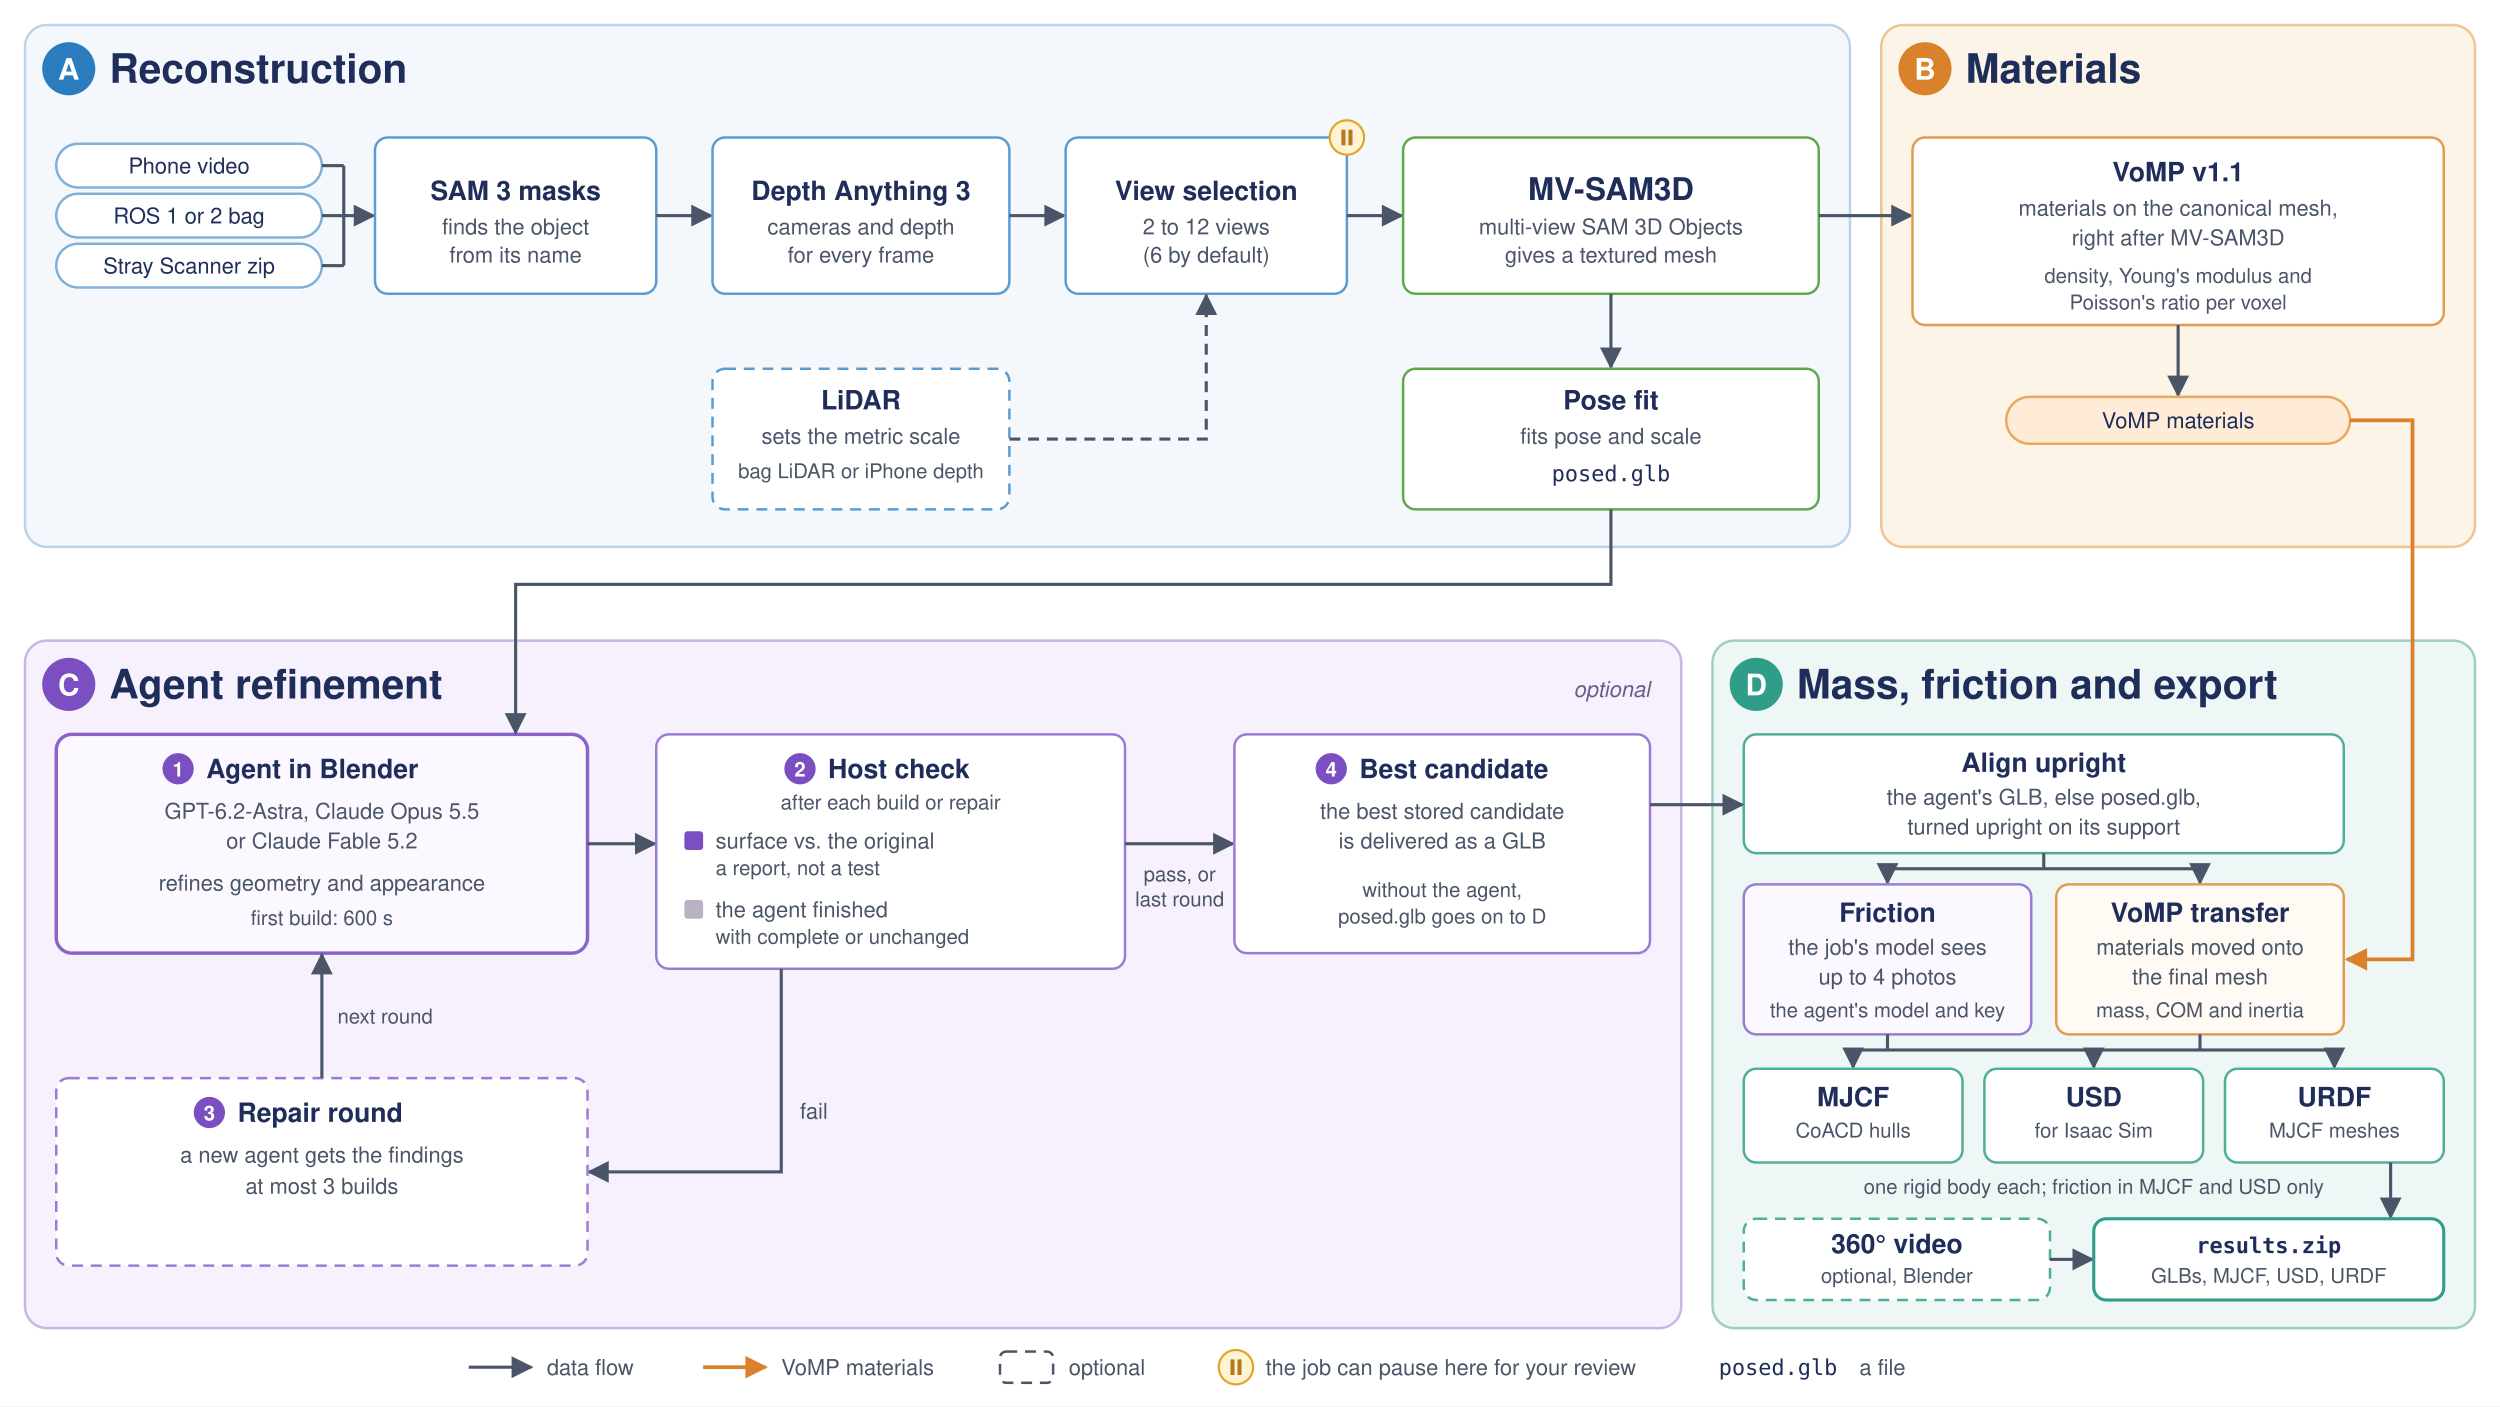
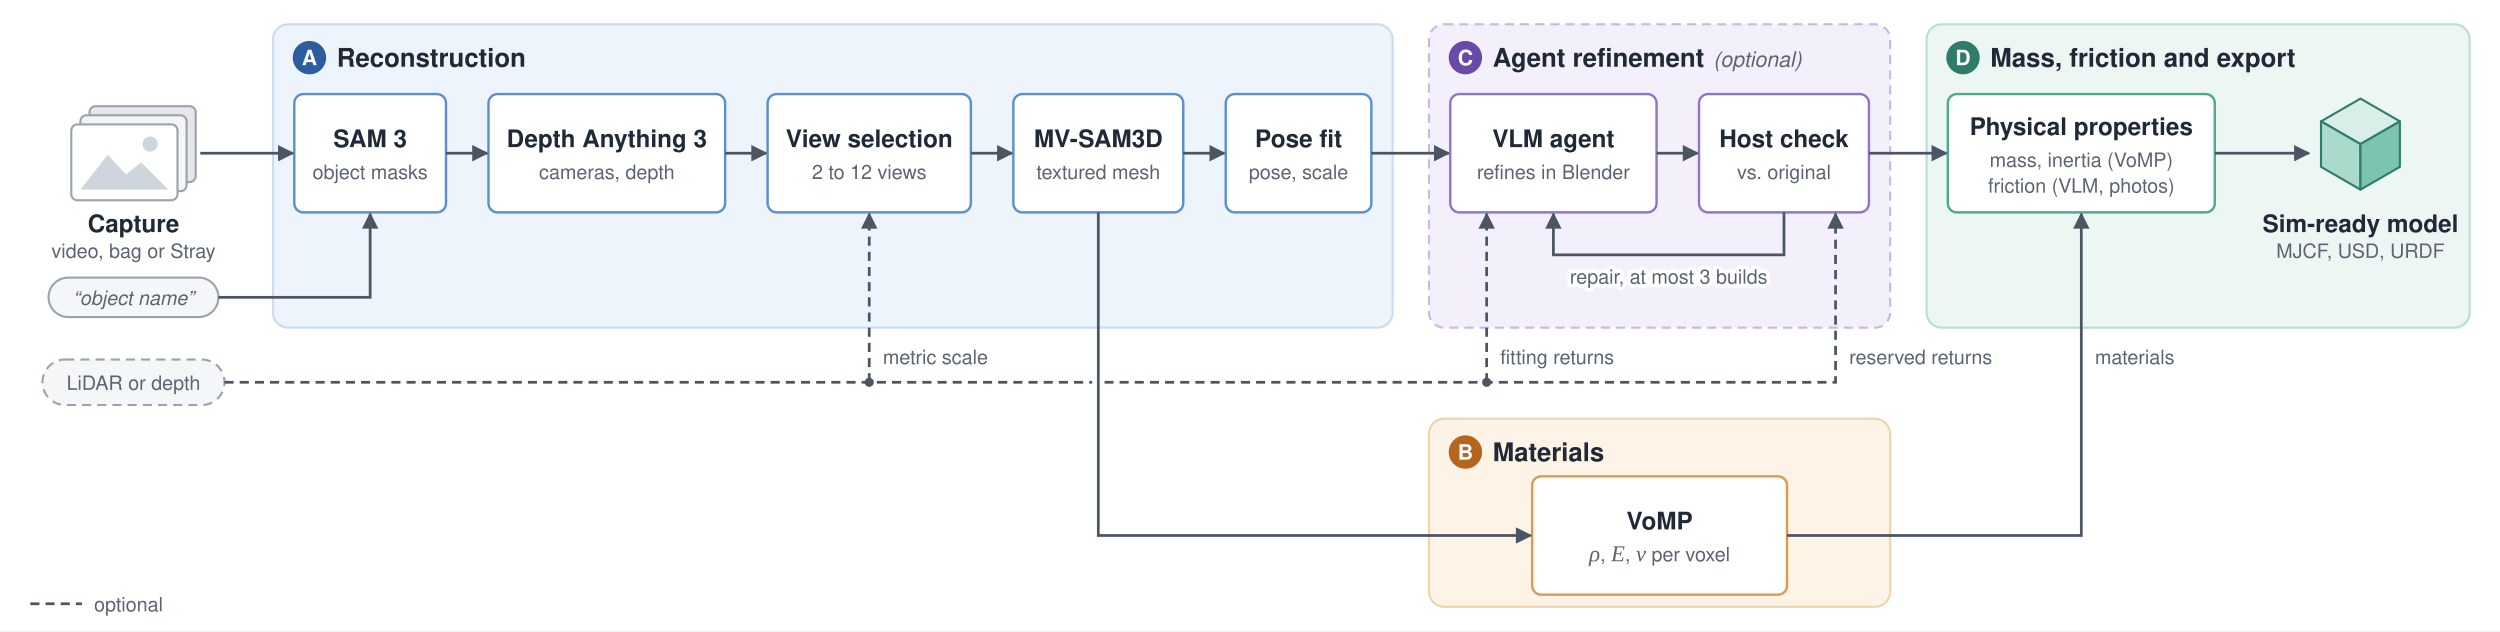
- <svg xmlns="http://www.w3.org/2000/svg" xmlns:xlink="http://www.w3.org/1999/xlink" viewBox="0 0 1600 900" width="1600" height="900" role="img" aria-labelledby="title desc">
+ <svg xmlns="http://www.w3.org/2000/svg" viewBox="0 0 1648 416" width="1648" height="416" role="img" aria-labelledby="title desc">
  <defs>
    <style>
-       text { font-family: Helvetica, Arial, "Liberation Sans", sans-serif; fill: #1f2d5a; }
-       .t1 { font-size: 26px; font-weight: 700; }
-       .t2 { font-size: 20px; font-weight: 700; }
-       .bt { font-size: 17px; font-weight: 700; }
-       .bs { font-size: 14px; fill: #4a5568; }
-       .xs { font-size: 13px; fill: #4a5568; }
-       .tag { font-size: 14px; fill: #6b5a8a; font-style: italic; }
-       .ch { font-size: 14px; }
-       .mono { font-family: Menlo, Consolas, "DejaVu Sans Mono", monospace; font-size: 14px; }
-       .lt { font-size: 14px; fill: #4a5568; }
-       .badge { font-size: 19px; font-weight: 700; fill: #ffffff; }
-       .num { font-size: 13px; font-weight: 700; fill: #ffffff; }
-       .halo { paint-order: stroke; stroke-width: 6px; stroke-linejoin: round; }
+       text { font-family: Helvetica, Arial, "Liberation Sans", sans-serif; fill: #1f2937; }
+       .pt { font-size: 17px; font-weight: 700; }
+       .note { font-size: 14px; font-weight: 400; font-style: italic; fill: #5b6472; }
+       .bt { font-size: 16px; font-weight: 700; }
+       .bs { font-size: 13px; fill: #5b6472; }
+       .lab { font-size: 13px; fill: #5b6472; }
+       .badge { font-size: 14px; font-weight: 700; fill: #ffffff; }
+       .m { font-family: "Times New Roman", Times, serif; font-style: italic; font-size: 15px; }
      .c { text-anchor: middle; }
+       .halo { paint-order: stroke; stroke: #ffffff; stroke-width: 5px; stroke-linejoin: round; }
      .box { fill: #ffffff; stroke-width: 1.6; }
-       .flow { fill: none; stroke: #4a5568; stroke-width: 2; }
-       .mat { fill: none; stroke: #d9822b; stroke-width: 2.4; }
-       .dash { stroke-dasharray: 7 5; }
+       .flow { fill: none; stroke: #4b5563; stroke-width: 1.8; }
+       .dash { stroke-dasharray: 6 4; }
    </style>
-     <marker id="ah" viewBox="0 0 10 10" refX="9" refY="5" markerWidth="7" markerHeight="7" orient="auto-start-reverse">
-       <path d="M0,0 L10,5 L0,10 z" fill="#4a5568" />
+     <marker id="ah" viewBox="0 0 10 10" refX="9" refY="5" markerWidth="6" markerHeight="6" orient="auto-start-reverse">
+       <path d="M0,0 L10,5 L0,10 z" fill="#4b5563" />
    </marker>
-     <marker id="am" viewBox="0 0 10 10" refX="9" refY="5" markerWidth="6" markerHeight="6" orient="auto-start-reverse">
-       <path d="M0,0 L10,5 L0,10 z" fill="#d9822b" />
-     </marker>
-     <g id="pause">
-       <rect x="0" y="0" width="22" height="22" rx="11" fill="#fff3d4" stroke="#e0a526" stroke-width="1.4" />
-       <rect x="7.5" y="6" width="2.6" height="10" fill="#b7791f" />
-       <rect x="12" y="6" width="2.6" height="10" fill="#b7791f" />
-     </g>
  </defs>
-   <rect x="0" y="0" width="1600" height="900" fill="#ffffff" />
-   <rect x="16" y="16" width="1168" height="334" rx="14" fill="#f4f8fc" stroke="#b9d3ea" stroke-width="1.6" />
-   <circle cx="44" cy="44" r="17" fill="#2b7bbf" />
-   <text class="badge c" x="44" y="51">A</text>
-   <text class="t1" x="70" y="53">Reconstruction</text>
-   <rect x="36" y="92" width="170" height="28" rx="14" class="box" stroke="#7fb0da" />
-   <text class="ch c" x="121" y="111">Phone video</text>
-   <rect x="36" y="124" width="170" height="28" rx="14" class="box" stroke="#7fb0da" />
-   <text class="ch c" x="121" y="143">ROS 1 or 2 bag</text>
-   <rect x="36" y="156" width="170" height="28" rx="14" class="box" stroke="#7fb0da" />
-   <text class="ch c" x="121" y="175">Stray Scanner zip</text>
-   <path class="flow" d="M206,106 H220 M206,138 H220 M206,170 H220 M220,106 V170" />
-   <path class="flow" d="M220,138 H239" marker-end="url(#ah)" />
-   <rect x="240" y="88" width="180" height="100" rx="8" class="box" stroke="#5b9bd1" />
-   <text class="bt c" x="330" y="128">SAM 3 masks</text>
-   <text class="bs c" x="330" y="150">finds the object</text>
-   <text class="bs c" x="330" y="168">from its name</text>
-   <path class="flow" d="M420,138 H455" marker-end="url(#ah)" />
-   <rect x="456" y="88" width="190" height="100" rx="8" class="box" stroke="#5b9bd1" />
-   <text class="bt c" x="551" y="128">Depth Anything 3</text>
-   <text class="bs c" x="551" y="150">cameras and depth</text>
-   <text class="bs c" x="551" y="168">for every frame</text>
-   <path class="flow" d="M646,138 H681" marker-end="url(#ah)" />
-   <rect x="682" y="88" width="180" height="100" rx="8" class="box" stroke="#5b9bd1" />
-   <text class="bt c" x="772" y="128">View selection</text>
-   <text class="bs c" x="772" y="150">2 to 12 views</text>
-   <text class="bs c" x="772" y="168">(6 by default)</text>
-   <use href="#pause" xlink:href="#pause" x="851" y="77" />
-   <path class="flow" d="M862,138 H897" marker-end="url(#ah)" />
-   <rect x="898" y="88" width="266" height="100" rx="8" class="box" stroke="#5fa94d" />
-   <text class="t2 c" x="1031" y="128">MV-SAM3D</text>
-   <text class="bs c" x="1031" y="150">multi-view SAM 3D Objects</text>
-   <text class="bs c" x="1031" y="168">gives a textured mesh</text>
-   <rect x="456" y="236" width="190" height="90" rx="8" class="box dash" stroke="#5b9bd1" />
-   <text class="bt c" x="551" y="262">LiDAR</text>
-   <text class="bs c" x="551" y="284">sets the metric scale</text>
-   <text class="xs c" x="551" y="306">bag LiDAR or iPhone depth</text>
-   <path class="flow dash" d="M646,281 H772 V189" marker-end="url(#ah)" />
-   <path class="flow" d="M1031,188 V235" marker-end="url(#ah)" />
-   <rect x="898" y="236" width="266" height="90" rx="8" class="box" stroke="#5fa94d" />
-   <text class="bt c" x="1031" y="262">Pose fit</text>
-   <text class="bs c" x="1031" y="284">fits pose and scale</text>
-   <text class="mono c" x="1031" y="308">posed.glb</text>
-   <rect x="1204" y="16" width="380" height="334" rx="14" fill="#fdf4e8" stroke="#efc591" stroke-width="1.6" />
-   <circle cx="1232" cy="44" r="17" fill="#d9822b" />
-   <text class="badge c" x="1232" y="51">B</text>
-   <text class="t1" x="1258" y="53">Materials</text>
-   <path class="flow" d="M1164,138 H1223" marker-end="url(#ah)" />
-   <rect x="1224" y="88" width="340" height="120" rx="8" class="box" stroke="#e39b4f" />
-   <text class="bt c" x="1394" y="116">VoMP v1.1</text>
-   <text class="bs c" x="1394" y="138">materials on the canonical mesh,</text>
-   <text class="bs c" x="1394" y="157">right after MV-SAM3D</text>
-   <text class="xs c" x="1394" y="181">density, Young's modulus and</text>
-   <text class="xs c" x="1394" y="198">Poisson's ratio per voxel</text>
-   <path class="flow" d="M1394,208 V253" marker-end="url(#ah)" />
-   <rect x="1284" y="254" width="220" height="30" rx="15" fill="#ffecd6" stroke="#e9a95c" stroke-width="1.6" />
-   <text class="ch c" x="1394" y="274">VoMP materials</text>
-   <rect x="16" y="410" width="1060" height="440" rx="14" fill="#f6f1fc" stroke="#cbb5e8" stroke-width="1.6" />
-   <circle cx="44" cy="438" r="17" fill="#7b4fc2" />
-   <text class="badge c" x="44" y="445">C</text>
-   <text class="t1" x="70" y="447">Agent refinement</text>
-   <text class="tag" x="1056" y="446" text-anchor="end">optional</text>
-   <rect x="36" y="470" width="340" height="140" rx="10" fill="#fbf8ff" stroke="#8a63c9" stroke-width="2.2" />
-   <circle cx="114" cy="492" r="10" fill="#7b4fc2" />
-   <text class="num c" x="114" y="497">1</text>
-   <text class="bt" x="132" y="498">Agent in Blender</text>
-   <text class="bs c" x="206" y="524">GPT-6.2-Astra, Claude Opus 5.5</text>
-   <text class="bs c" x="206" y="543">or Claude Fable 5.2</text>
-   <text class="bs c" x="206" y="570">refines geometry and appearance</text>
-   <text class="xs c" x="206" y="592">first build: 600 s</text>
-   <path class="flow" d="M376,540 H419" marker-end="url(#ah)" />
-   <rect x="420" y="470" width="300" height="150" rx="8" class="box" stroke="#9b7bd4" />
-   <circle cx="512" cy="492" r="10" fill="#7b4fc2" />
-   <text class="num c" x="512" y="497">2</text>
-   <text class="bt" x="530" y="498">Host check</text>
-   <text class="xs c" x="570" y="518">after each build or repair</text>
-   <rect x="438" y="532" width="12" height="12" rx="2" fill="#7b4fc2" />
-   <text class="lt" x="458" y="543">surface vs. the original</text>
-   <text class="xs" x="458" y="560">a report, not a test</text>
-   <rect x="438" y="576" width="12" height="12" rx="2" fill="#b8b2c4" />
-   <text class="lt" x="458" y="587">the agent finished</text>
-   <text class="xs" x="458" y="604">with complete or unchanged</text>
-   <path class="flow" d="M500,620 V750 H377" marker-end="url(#ah)" />
-   <text class="bs halo" x="512" y="716" stroke="#f6f1fc">fail</text>
-   <rect x="36" y="690" width="340" height="120" rx="8" class="box dash" stroke="#9b7bd4" />
-   <circle cx="134" cy="712" r="10" fill="#7b4fc2" />
-   <text class="num c" x="134" y="717">3</text>
-   <text class="bt" x="152" y="718">Repair round</text>
-   <text class="bs c" x="206" y="744">a new agent gets the findings</text>
-   <text class="bs c" x="206" y="764">at most 3 builds</text>
-   <path class="flow" d="M206,690 V611" marker-end="url(#ah)" />
-   <text class="xs halo" x="216" y="655" stroke="#f6f1fc">next round</text>
-   <path class="flow" d="M720,540 H789" marker-end="url(#ah)" />
-   <text class="xs c halo" x="755" y="564" stroke="#f6f1fc">pass, or</text>
-   <text class="xs c halo" x="755" y="580" stroke="#f6f1fc">last round</text>
-   <rect x="790" y="470" width="266" height="140" rx="8" class="box" stroke="#9b7bd4" />
-   <circle cx="852" cy="492" r="10" fill="#7b4fc2" />
-   <text class="num c" x="852" y="497">4</text>
-   <text class="bt" x="870" y="498">Best candidate</text>
-   <text class="bs c" x="923" y="524">the best stored candidate</text>
-   <text class="bs c" x="923" y="543">is delivered as a GLB</text>
-   <text class="xs c" x="923" y="574">without the agent,</text>
-   <text class="xs c" x="923" y="591">posed.glb goes on to D</text>
-   <rect x="1096" y="410" width="488" height="440" rx="14" fill="#eef7f5" stroke="#9ccfc2" stroke-width="1.6" />
-   <circle cx="1124" cy="438" r="17" fill="#2f9e88" />
-   <text class="badge c" x="1124" y="445">D</text>
-   <text class="t1" x="1150" y="447">Mass, friction and export</text>
-   <rect x="1116" y="470" width="384" height="76" rx="8" class="box" stroke="#4fae98" />
-   <text class="bt c" x="1308" y="494">Align upright</text>
-   <text class="bs c" x="1308" y="515">the agent's GLB, else posed.glb,</text>
-   <text class="bs c" x="1308" y="534">turned upright on its support</text>
-   <path class="flow" d="M1308,546 V556 M1208,556 H1408" />
-   <path class="flow" d="M1208,556 V565" marker-end="url(#ah)" />
-   <path class="flow" d="M1408,556 V565" marker-end="url(#ah)" />
-   <rect x="1116" y="566" width="184" height="96" rx="8" fill="#fbf8ff" stroke="#9b7bd4" stroke-width="1.6" />
-   <text class="bt c" x="1208" y="590">Friction</text>
-   <text class="bs c" x="1208" y="611">the job's model sees</text>
-   <text class="bs c" x="1208" y="630">up to 4 photos</text>
-   <text class="xs c" x="1208" y="651">the agent's model and key</text>
-   <rect x="1316" y="566" width="184" height="96" rx="8" fill="#fffaf3" stroke="#e39b4f" stroke-width="1.6" />
-   <text class="bt c" x="1408" y="590">VoMP transfer</text>
-   <text class="bs c" x="1408" y="611">materials moved onto</text>
-   <text class="bs c" x="1408" y="630">the final mesh</text>
-   <text class="xs c" x="1408" y="651">mass, COM and inertia</text>
-   <path class="flow" d="M1208,662 V672 M1408,662 V672 M1186,672 H1494" />
-   <path class="flow" d="M1186,672 V683" marker-end="url(#ah)" />
-   <path class="flow" d="M1340,672 V683" marker-end="url(#ah)" />
-   <path class="flow" d="M1494,672 V683" marker-end="url(#ah)" />
-   <rect x="1116" y="684" width="140" height="60" rx="8" class="box" stroke="#4fae98" />
-   <text class="bt c" x="1186" y="708">MJCF</text>
-   <text class="xs c" x="1186" y="728">CoACD hulls</text>
-   <rect x="1270" y="684" width="140" height="60" rx="8" class="box" stroke="#4fae98" />
-   <text class="bt c" x="1340" y="708">USD</text>
-   <text class="xs c" x="1340" y="728">for Isaac Sim</text>
-   <rect x="1424" y="684" width="140" height="60" rx="8" class="box" stroke="#4fae98" />
-   <text class="bt c" x="1494" y="708">URDF</text>
-   <text class="xs c" x="1494" y="728">MJCF meshes</text>
-   <text class="xs c" x="1340" y="764">one rigid body each; friction in MJCF and USD only</text>
-   <rect x="1116" y="780" width="196" height="52" rx="8" class="box dash" stroke="#4fae98" />
-   <text class="bt c" x="1214" y="802">360° video</text>
-   <text class="xs c" x="1214" y="821">optional, Blender</text>
-   <path class="flow" d="M1312,806 H1339" marker-end="url(#ah)" />
-   <path class="flow" d="M1530,744 V779" marker-end="url(#ah)" />
-   <rect x="1340" y="780" width="224" height="52" rx="8" fill="#ffffff" stroke="#2f9e88" stroke-width="2" />
-   <text class="mono c" x="1452" y="802" font-weight="700">results.zip</text>
-   <text class="xs c" x="1452" y="821">GLBs, MJCF, USD, URDF</text>
-   <path class="flow" d="M1031,326 V374 H330 V469" marker-end="url(#ah)" />
-   <path class="mat" d="M1504,269 H1544 V614 H1502" marker-end="url(#am)" />
-   <path class="flow" d="M1056,515 H1115" marker-end="url(#ah)" />
-   <path class="flow" d="M300,875 H340" marker-end="url(#ah)" />
-   <text class="lt" x="350" y="880">data flow</text>
-   <path class="mat" d="M450,875 H490" marker-end="url(#am)" />
-   <text class="lt" x="500" y="880">VoMP materials</text>
-   <rect x="640" y="865" width="34" height="20" rx="4" fill="#ffffff" stroke="#4a5568" stroke-width="1.6" class="dash" />
-   <text class="lt" x="684" y="880">optional</text>
-   <use href="#pause" xlink:href="#pause" x="780" y="864" />
-   <text class="lt" x="810" y="880">the job can pause here for your review</text>
-   <text class="mono" x="1100" y="880">posed.glb</text>
-   <text class="lt" x="1190" y="880">a file</text>
+   <rect x="0" y="0" width="1648" height="416" fill="#ffffff" />
+   <rect x="180" y="16" width="738" height="200" rx="10" fill="#eef4fb" stroke="#c9dcf1" stroke-width="1.4" />
+   <circle cx="204" cy="38" r="11" fill="#2c5d9e" />
+   <text class="badge c" x="204" y="43">A</text>
+   <text class="pt" x="222" y="44" fill="#2c5d9e">Reconstruction</text>
+   <rect x="942" y="276" width="304" height="124" rx="10" fill="#fdf3e7" stroke="#f0d2ad" stroke-width="1.4" />
+   <circle cx="966" cy="298" r="11" fill="#b5651d" />
+   <text class="badge c" x="966" y="303">B</text>
+   <text class="pt" x="984" y="304" fill="#b5651d">Materials</text>
+   <rect class="dash" x="942" y="16" width="304" height="200" rx="10" fill="#f4f0fb" stroke="#c8b8e6" stroke-width="1.4" />
+   <circle cx="966" cy="38" r="11" fill="#6a4aa8" />
+   <text class="badge c" x="966" y="43">C</text>
+   <text class="pt" x="984" y="44" fill="#6a4aa8">Agent refinement<tspan class="note" dx="6">(optional)</tspan>
+   </text>
+   <rect x="1270" y="16" width="358" height="200" rx="10" fill="#ecf6f3" stroke="#b9ded4" stroke-width="1.4" />
+   <circle cx="1294" cy="38" r="11" fill="#2e7d6b" />
+   <text class="badge c" x="1294" y="43">D</text>
+   <text class="pt" x="1312" y="44" fill="#2e7d6b">Mass, friction and export</text>
+   <rect x="59" y="70" width="70" height="50" rx="4" fill="#e5e7eb" stroke="#9aa3af" stroke-width="1.4" />
+   <rect x="53" y="76" width="70" height="50" rx="4" fill="#f3f4f6" stroke="#9aa3af" stroke-width="1.4" />
+   <rect x="47" y="82" width="70" height="50" rx="4" fill="#ffffff" stroke="#9aa3af" stroke-width="1.4" />
+   <path d="M53,125 L71,102 L83,115 L93,107 L111,125 Z" fill="#cfd5dd" />
+   <circle cx="99" cy="95" r="5" fill="#cfd5dd" />
+   <text class="bt c" x="88" y="153">Capture</text>
+   <text class="bs c" x="88" y="170">video, bag or Stray</text>
+   <rect x="32" y="183" width="112" height="26" rx="13" fill="#f5f6f8" stroke="#9aa3af" stroke-width="1.4" />
+   <text class="bs c" x="88" y="201" font-style="italic" fill="#1f2937">“object name”</text>
+   <rect class="dash" x="28" y="237" width="120" height="30" rx="15" fill="#f5f6f8" stroke="#9aa3af" stroke-width="1.4" />
+   <text class="bs c" x="88" y="257" fill="#1f2937">LiDAR or depth</text>
+   <rect class="box" x="194" y="62" width="100" height="78" rx="6" stroke="#5b8fd0" />
+   <text class="bt c" x="244" y="97">SAM 3</text>
+   <text class="bs c" x="244" y="118">object masks</text>
+   <rect class="box" x="322" y="62" width="156" height="78" rx="6" stroke="#5b8fd0" />
+   <text class="bt c" x="400" y="97">Depth Anything 3</text>
+   <text class="bs c" x="400" y="118">cameras, depth</text>
+   <rect class="box" x="506" y="62" width="134" height="78" rx="6" stroke="#5b8fd0" />
+   <text class="bt c" x="573" y="97">View selection</text>
+   <text class="bs c" x="573" y="118">2 to 12 views</text>
+   <rect class="box" x="668" y="62" width="112" height="78" rx="6" stroke="#5b8fd0" />
+   <text class="bt c" x="724" y="97">MV-SAM3D</text>
+   <text class="bs c" x="724" y="118">textured mesh</text>
+   <rect class="box" x="808" y="62" width="96" height="78" rx="6" stroke="#5b8fd0" />
+   <text class="bt c" x="856" y="97">Pose fit</text>
+   <text class="bs c" x="856" y="118">pose, scale</text>
+   <rect class="box" x="1010" y="314" width="168" height="78" rx="6" stroke="#e09a4f" />
+   <text class="bt c" x="1094" y="349">VoMP</text>
+   <text class="bs c" x="1094" y="370">
+     <tspan class="m">ρ</tspan>, <tspan class="m">E</tspan>, <tspan class="m">ν</tspan> per voxel</text>
+   <rect class="box" x="956" y="62" width="136" height="78" rx="6" stroke="#9175c9" />
+   <text class="bt c" x="1024" y="97">VLM agent</text>
+   <text class="bs c" x="1024" y="118">refines in Blender</text>
+   <rect class="box" x="1120" y="62" width="112" height="78" rx="6" stroke="#9175c9" />
+   <text class="bt c" x="1176" y="97">Host check</text>
+   <text class="bs c" x="1176" y="118">vs. original</text>
+   <rect class="box" x="1284" y="62" width="176" height="78" rx="6" stroke="#4fa892" />
+   <text class="bt c" x="1372" y="89">Physical properties</text>
+   <text class="bs c" x="1372" y="110">mass, inertia (VoMP)</text>
+   <text class="bs c" x="1372" y="127">friction (VLM, photos)</text>
+   <path d="M1556,65 L1582,80 L1556,95 L1530,80 Z" fill="#d7efe8" stroke="#2e7d6b" stroke-width="1.4" stroke-linejoin="round" />
+   <path d="M1530,80 L1556,95 L1556,125 L1530,110 Z" fill="#a9dacb" stroke="#2e7d6b" stroke-width="1.4" stroke-linejoin="round" />
+   <path d="M1556,95 L1582,80 L1582,110 L1556,125 Z" fill="#7cc4b0" stroke="#2e7d6b" stroke-width="1.4" stroke-linejoin="round" />
+   <text class="bt c" x="1556" y="153">Sim-ready model</text>
+   <text class="bs c" x="1556" y="170">MJCF, USD, URDF</text>
+   <path class="flow" d="M132,101 H193" marker-end="url(#ah)" />
+   <path class="flow" d="M144,196 H244 V141" marker-end="url(#ah)" />
+   <path class="flow" d="M294,101 H321" marker-end="url(#ah)" />
+   <path class="flow" d="M478,101 H505" marker-end="url(#ah)" />
+   <path class="flow" d="M640,101 H667" marker-end="url(#ah)" />
+   <path class="flow" d="M780,101 H807" marker-end="url(#ah)" />
+   <path class="flow" d="M904,101 H955" marker-end="url(#ah)" />
+   <path class="flow" d="M1092,101 H1119" marker-end="url(#ah)" />
+   <path class="flow" d="M1232,101 H1283" marker-end="url(#ah)" />
+   <path class="flow" d="M1460,101 H1522" marker-end="url(#ah)" />
+   <path class="flow" d="M1176,140 V168 H1024 V141" marker-end="url(#ah)" />
+   <text class="lab halo" x="1100" y="187" text-anchor="middle">repair, at most 3 builds</text>
+   <path class="flow dash" d="M148,252 H1210 V141" marker-end="url(#ah)" />
+   <path class="flow dash" d="M573,252 V141" marker-end="url(#ah)" />
+   <circle cx="573" cy="252" r="3" fill="#4b5563" />
+   <path class="flow dash" d="M980,252 V141" marker-end="url(#ah)" />
+   <circle cx="980" cy="252" r="3" fill="#4b5563" />
+   <text class="lab halo" x="582" y="240" text-anchor="start">metric scale</text>
+   <text class="lab halo" x="989" y="240" text-anchor="start">fitting returns</text>
+   <text class="lab halo" x="1219" y="240" text-anchor="start">reserved returns</text>
+   <path d="M724,244 V260" stroke="#ffffff" stroke-width="8" />
+   <path class="flow" d="M724,140 V353 H1009" marker-end="url(#ah)" />
+   <path class="flow" d="M1178,353 H1372 V141" marker-end="url(#ah)" />
+   <text class="lab halo" x="1381" y="240" text-anchor="start">materials</text>
+   <path class="flow dash" d="M20,398 H54" />
+   <text class="lab" x="62" y="403">optional</text>
</svg>
